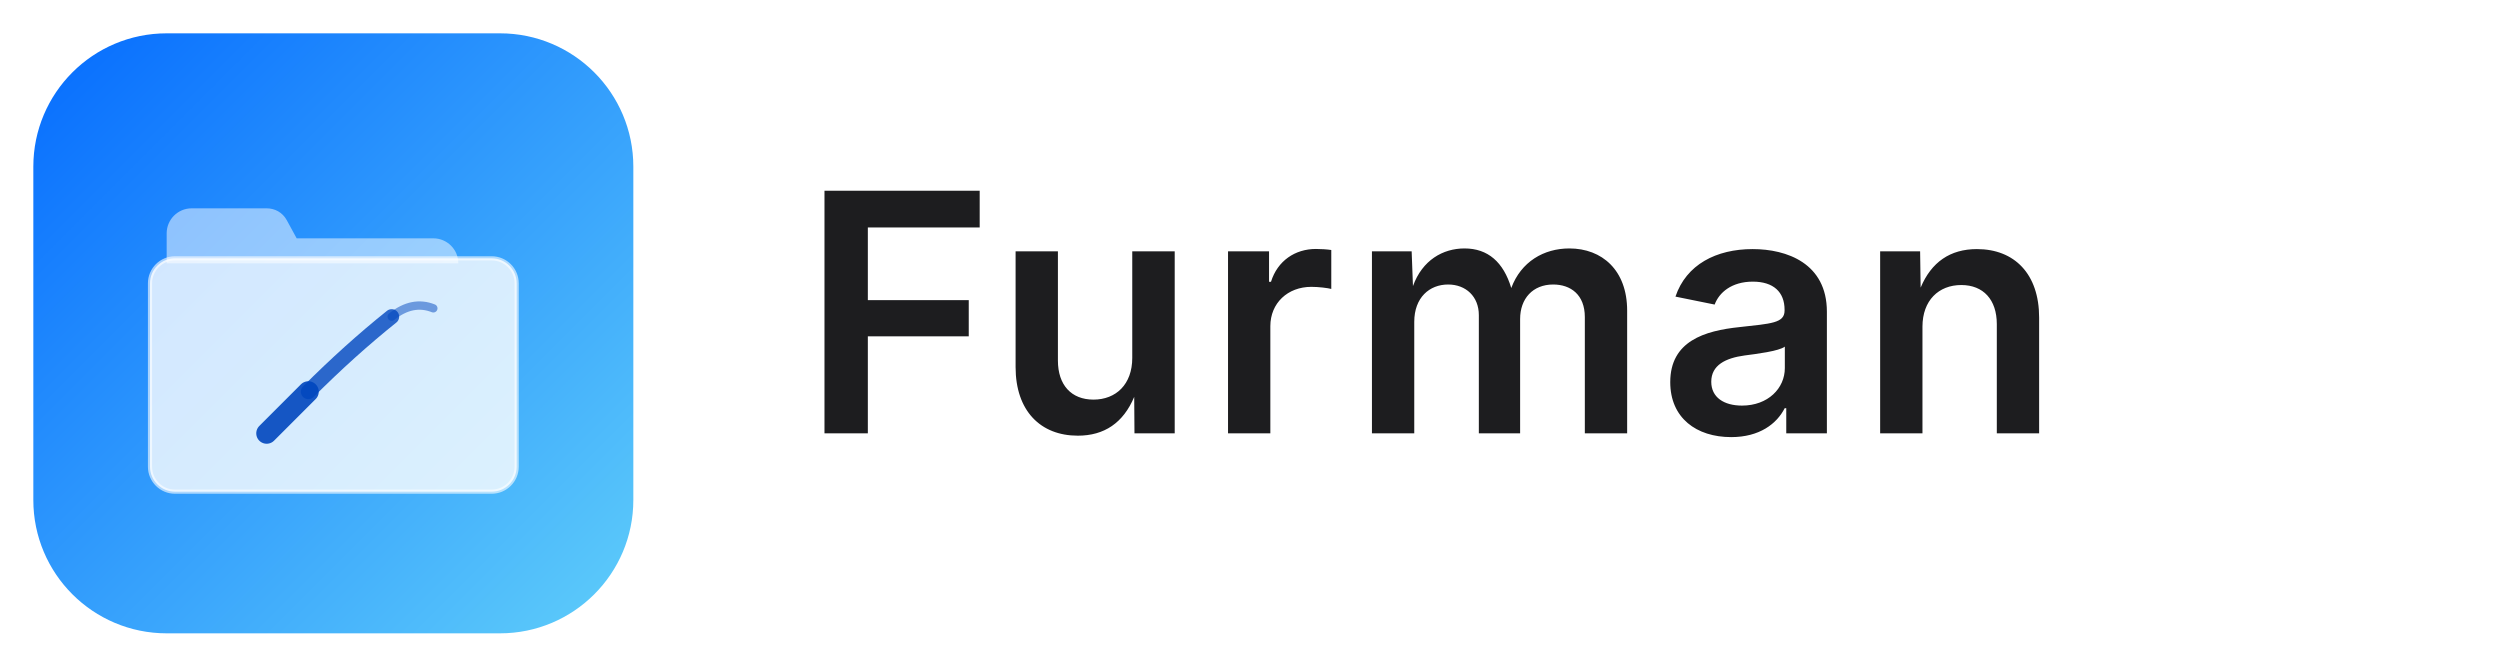
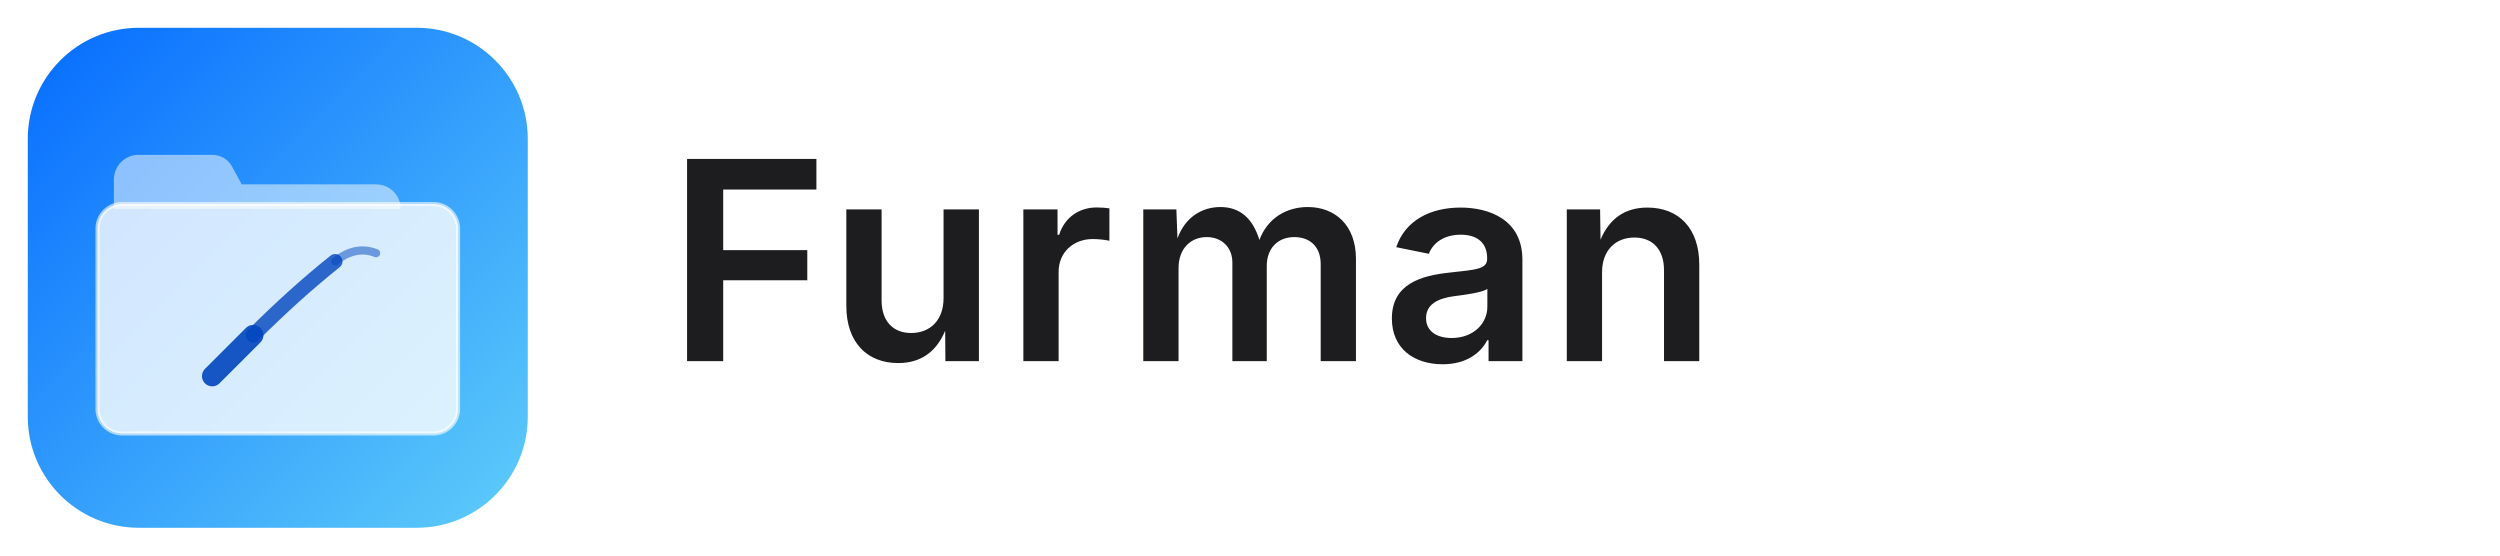
- <svg xmlns="http://www.w3.org/2000/svg" width="300" height="80" viewBox="0 0 300 80" fill="none">
+ <svg xmlns="http://www.w3.org/2000/svg" width="360" height="80" viewBox="0 0 360 80" fill="none">
  <defs>
    <linearGradient id="bg" x1="0" y1="0" x2="72" y2="72" gradientUnits="userSpaceOnUse">
      <stop offset="0%" stop-color="#0066FF" />
      <stop offset="100%" stop-color="#5AC8FA" />
    </linearGradient>
  </defs>
  <rect x="4" y="4" width="72" height="72" rx="16" fill="url(#bg)" />
-   <path d="M20 32 L20 28 C20 26.343 21.343 25 23 25 L32 25 C33 25 33.9 25.5 34.4 26.4 L35.6 28.6 L52 28.6 C53.657 28.6 55 29.943 55 31.6 L55 31.6 L20 31.6 Z" fill="rgba(255,255,255,0.5)" />
-   <path d="M18 34 C18 32.343 19.343 31 21 31 L59 31 C60.657 31 62 32.343 62 34 L62 56 C62 57.657 60.657 59 59 59 L21 59 C19.343 59 18 57.657 18 56 Z" fill="rgba(255,255,255,0.8)" stroke="rgba(255,255,255,0.6)" stroke-width="0.5" />
-   <g transform="translate(39, 45)">
-     <line x1="-7" y1="7" x2="-2" y2="2" stroke="rgba(0,70,190,0.9)" stroke-width="2.5" stroke-linecap="round" />
-     <path d="M-2 2 Q3 -3, 8 -7" stroke="rgba(0,70,190,0.8)" stroke-width="1.8" stroke-linecap="round" fill="none" />
-     <path d="M8 -7 Q10.5 -9, 13 -8" stroke="rgba(0,70,190,0.5)" stroke-width="1" stroke-linecap="round" fill="none" />
+   <g transform="translate(40,40) scale(1.18) translate(-40,-40)">
+     <path d="M20 32 L20 28 C20 26.343 21.343 25 23 25 L32 25 C33 25 33.9 25.5 34.4 26.4 L35.6 28.6 L52 28.6 C53.657 28.6 55 29.943 55 31.6 L55 31.6 L20 31.6 Z" fill="rgba(255,255,255,0.5)" />
+     <path d="M18 34 C18 32.343 19.343 31 21 31 L59 31 C60.657 31 62 32.343 62 34 L62 56 C62 57.657 60.657 59 59 59 L21 59 C19.343 59 18 57.657 18 56 Z" fill="rgba(255,255,255,0.8)" stroke="rgba(255,255,255,0.6)" stroke-width="0.5" />
+     <g transform="translate(39, 45)">
+       <line x1="-7" y1="7" x2="-2" y2="2" stroke="rgba(0,70,190,0.9)" stroke-width="2.5" stroke-linecap="round" />
+       <path d="M-2 2 Q3 -3, 8 -7" stroke="rgba(0,70,190,0.8)" stroke-width="1.8" stroke-linecap="round" fill="none" />
+       <path d="M8 -7 Q10.5 -9, 13 -8" stroke="rgba(0,70,190,0.5)" stroke-width="1" stroke-linecap="round" fill="none" />
+     </g>
  </g>
-   <text x="96" y="52" font-family="'Outfit', -apple-system, BlinkMacSystemFont, 'Segoe UI', sans-serif" font-size="40" font-weight="600" fill="#1d1d1f" letter-spacing="1">Furman</text>
+   <text x="96" y="52" font-family="Outfit, -apple-system, sans-serif" font-size="40" font-weight="600" fill="#1d1d1f" letter-spacing="1">Furman</text>
</svg>
